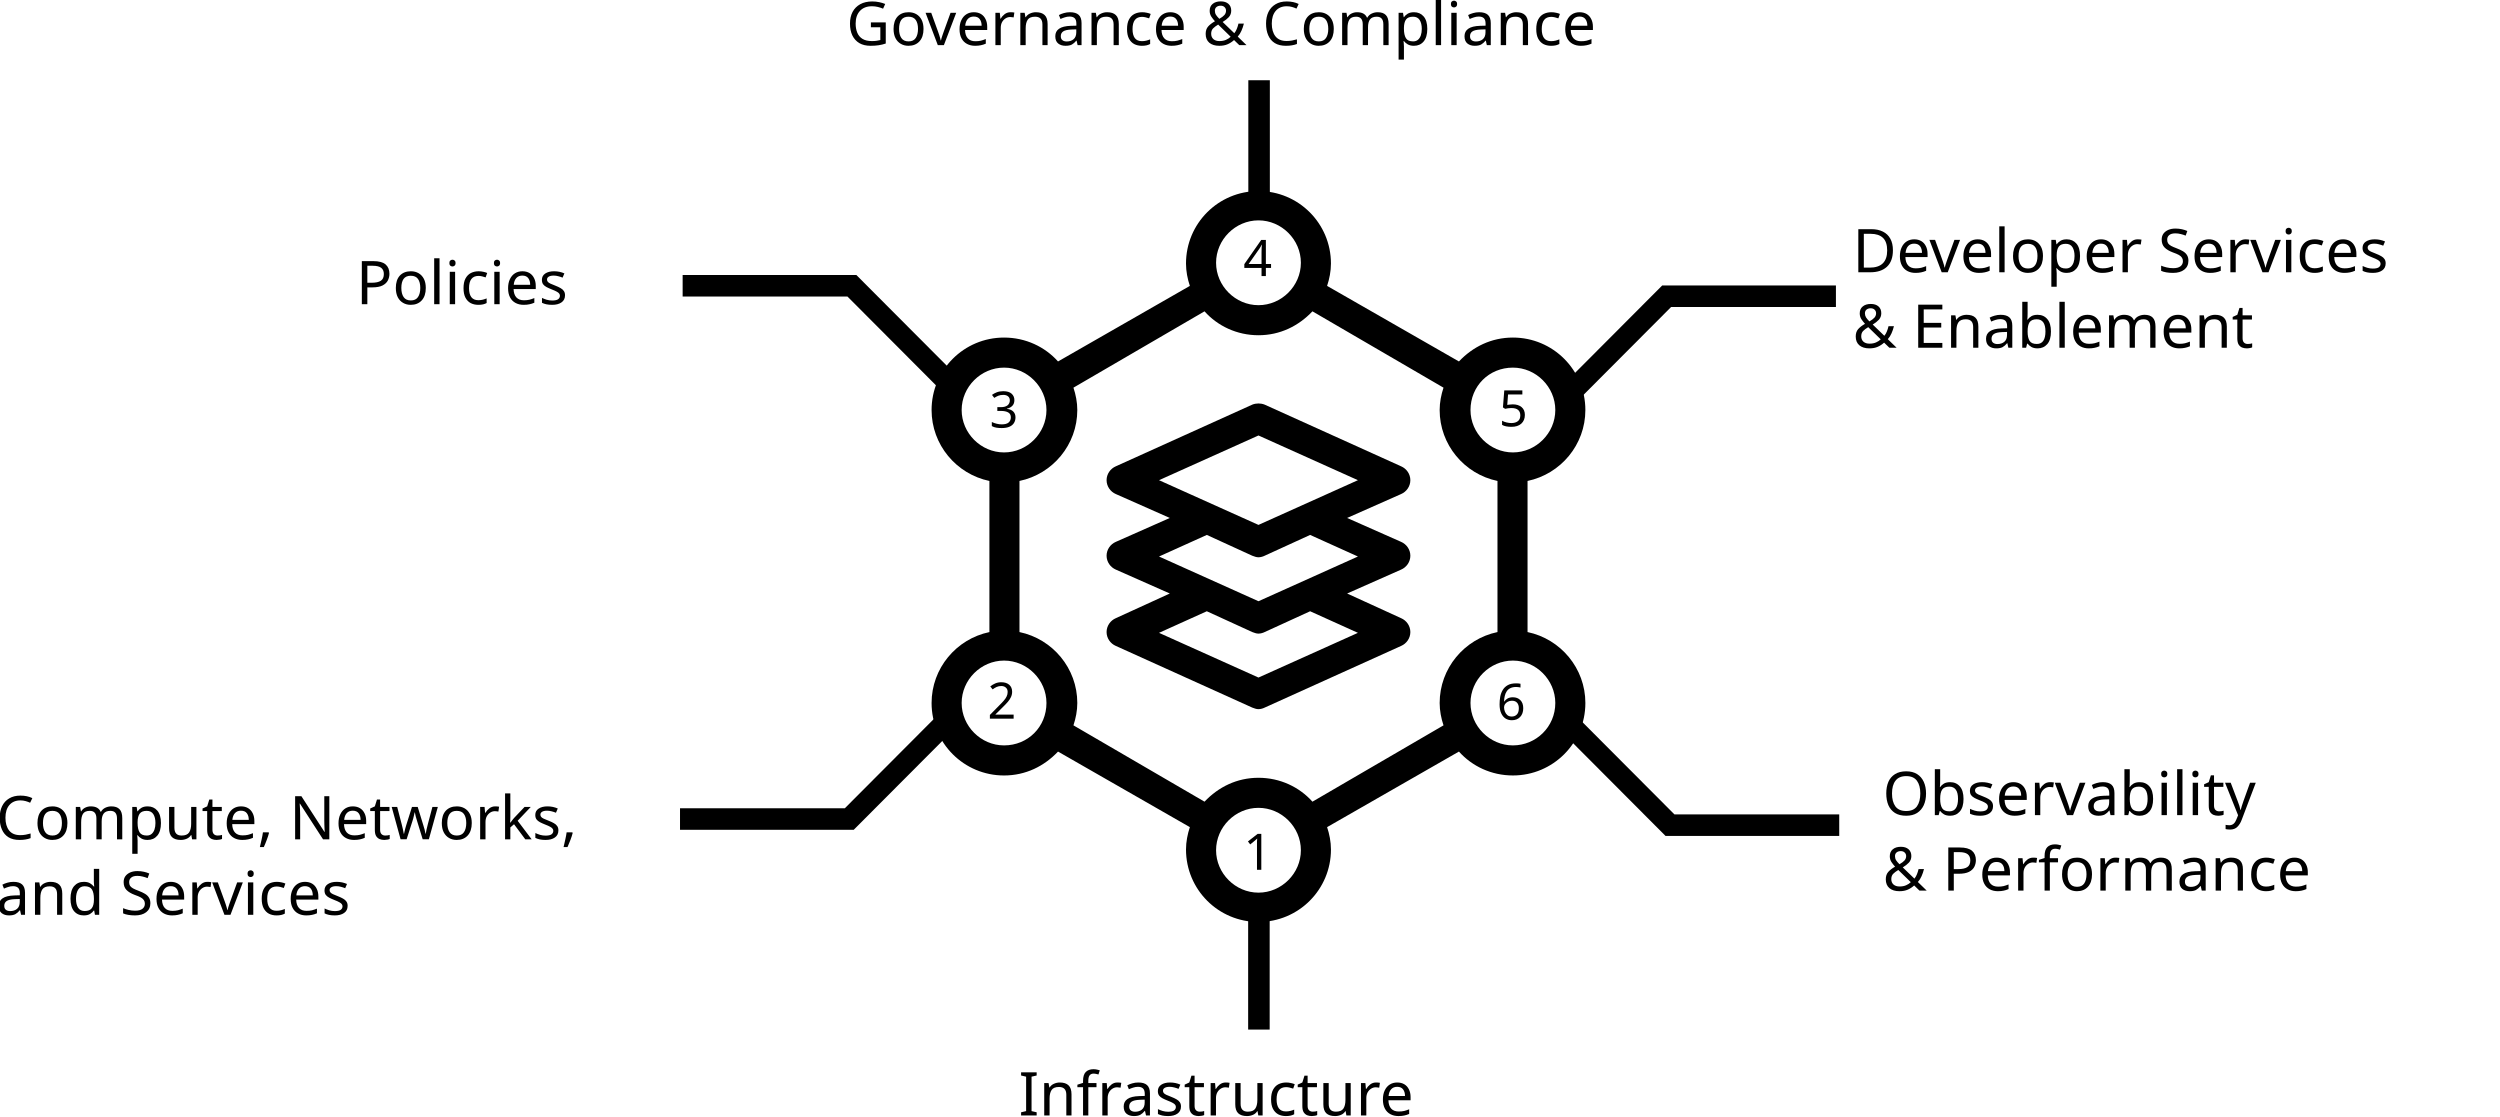
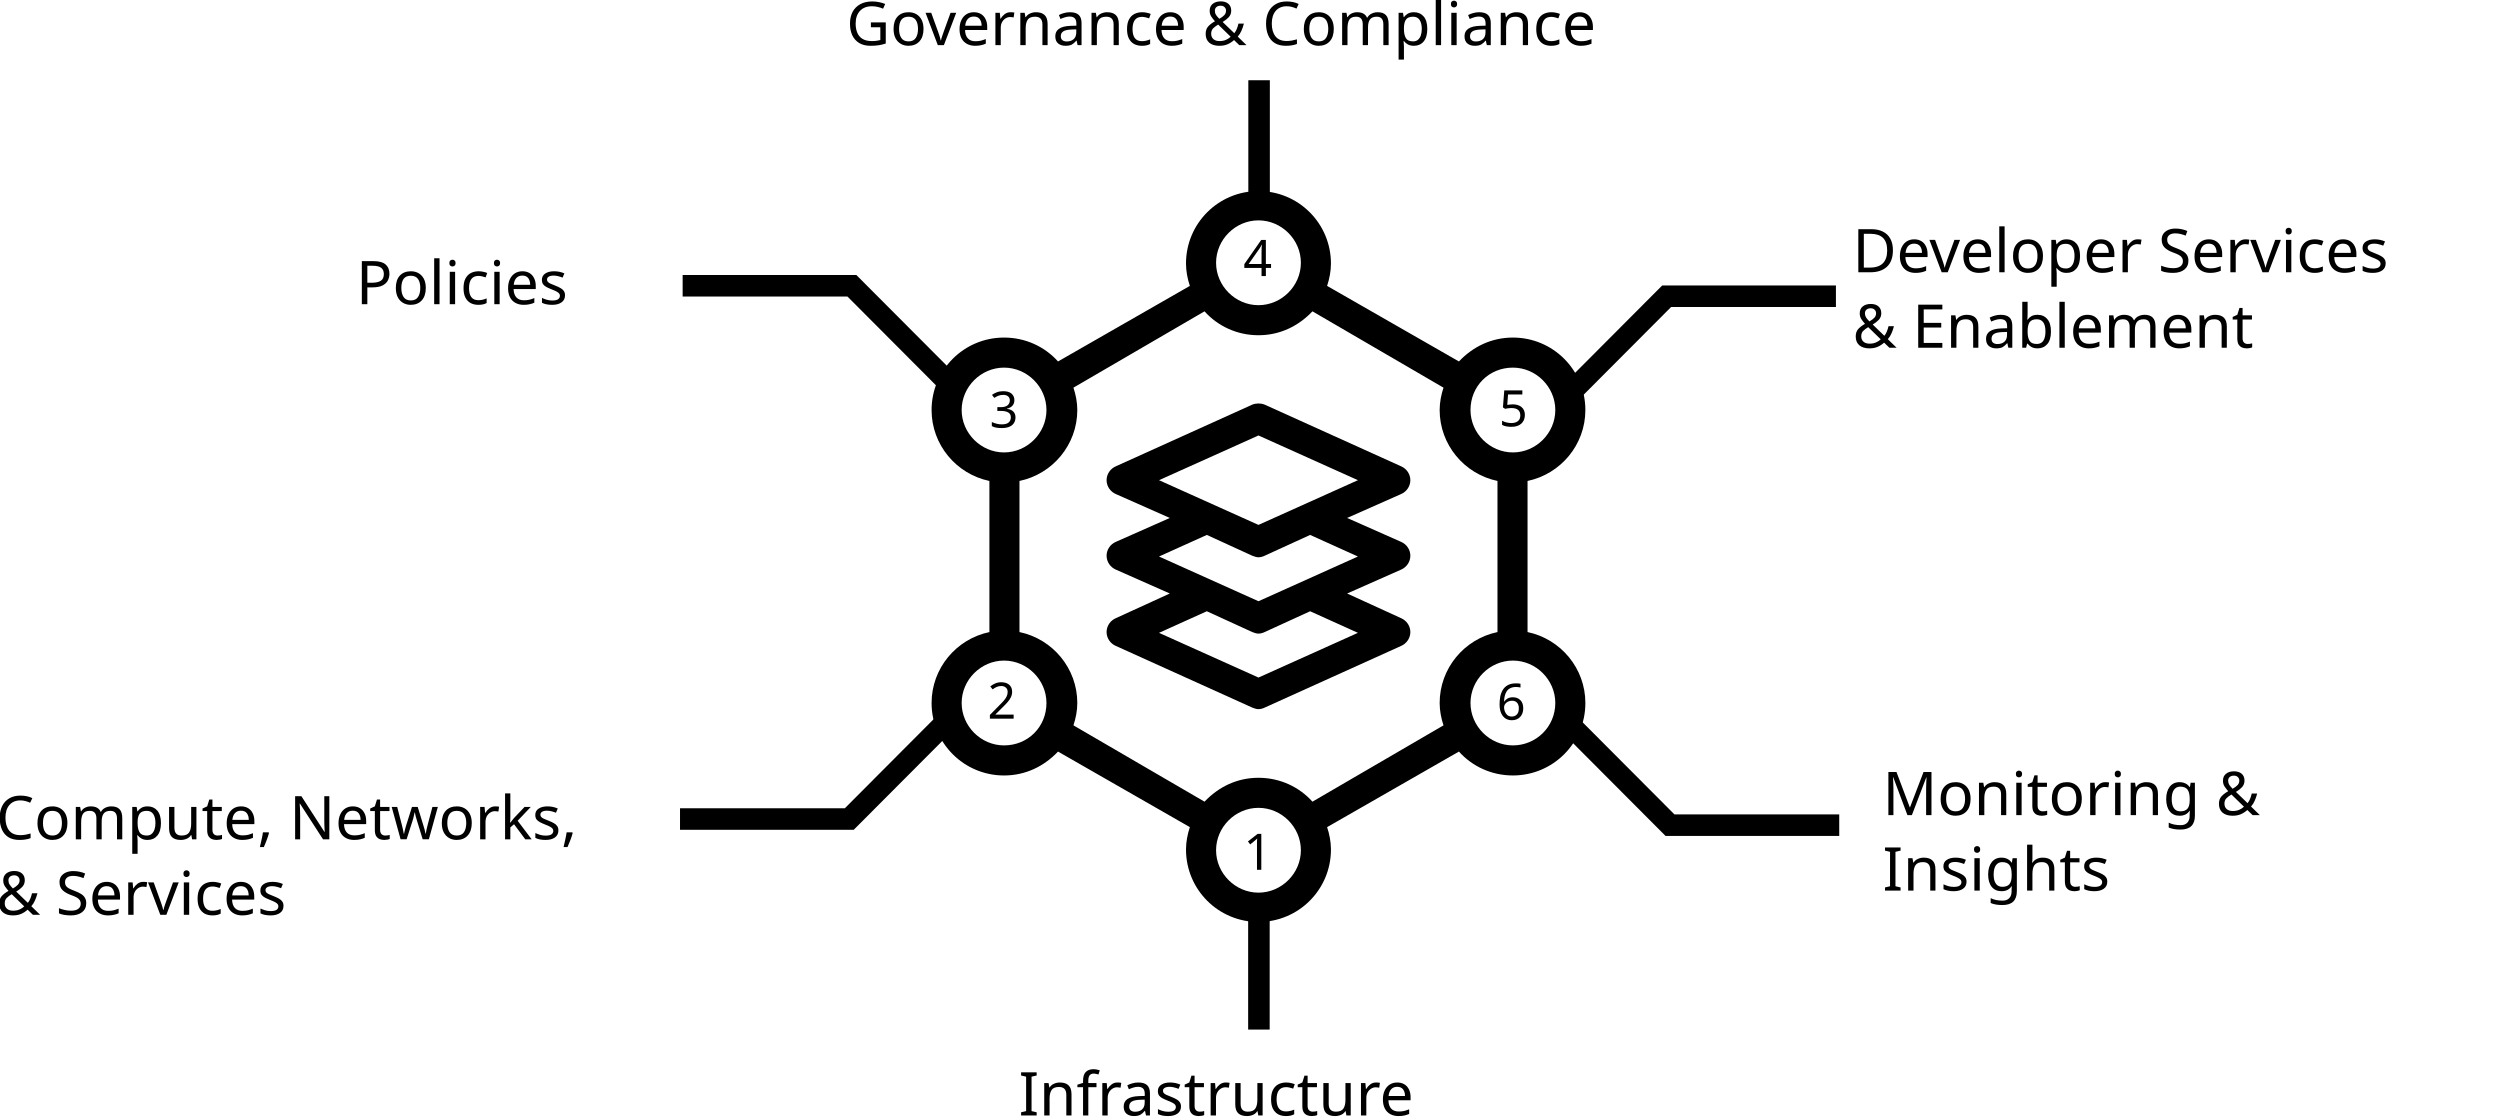
<svg xmlns="http://www.w3.org/2000/svg" width="496.872pt" height="221.835pt" version="1.1" viewBox="0 0 496.872 221.835" id="svg2">
  <defs id="defs2" />
  <path d="M 303.598,125.623 V 95.59 c 6.589,-1.379 11.492,-7.201 11.492,-14.097 0,-7.968 -6.436,-14.404 -14.404,-14.404 -4.29,0 -7.968,1.839 -10.726,4.75 l -26.202,-15.017 c 0.459,-1.379 0.766,-2.911 0.766,-4.444 0,-7.968 -6.436,-14.404 -14.404,-14.404 -7.968,0 -14.404,6.436 -14.404,14.404 0,1.533 0.306,3.064 0.766,4.444 l -26.201,15.018 c -2.605,-2.911 -6.436,-4.75 -10.726,-4.75 -7.968,0 -14.404,6.436 -14.404,14.404 0,6.895 4.903,12.718 11.492,14.097 v 30.033 c -6.589,1.379 -11.492,7.201 -11.492,14.097 0,7.968 6.436,14.404 14.404,14.404 4.29,0 7.968,-1.839 10.726,-4.75 l 26.202,15.017 c -0.459,1.379 -0.766,2.911 -0.766,4.444 0,7.968 6.436,14.404 14.404,14.404 7.968,0 14.404,-6.436 14.404,-14.404 0,-1.533 -0.306,-3.064 -0.766,-4.444 l 26.202,-15.019 c 2.605,2.911 6.436,4.75 10.726,4.75 7.968,0 14.404,-6.436 14.404,-14.404 0,-6.895 -4.904,-12.717 -11.493,-14.097 z m -2.911,-52.559 c 4.597,0 8.428,3.831 8.428,8.428 0,4.597 -3.831,8.428 -8.428,8.428 -4.597,0 -8.428,-3.831 -8.428,-8.428 0,-4.75 3.678,-8.428 8.428,-8.428 z m -50.566,-29.266 c 4.597,0 8.428,3.831 8.428,8.428 0,4.597 -3.831,8.428 -8.428,8.428 -4.597,0 -8.428,-3.831 -8.428,-8.428 0,-4.598 3.831,-8.428 8.428,-8.428 z m -58.994,37.694 c 0,-4.597 3.831,-8.428 8.428,-8.428 4.597,0 8.428,3.831 8.428,8.428 0,4.597 -3.831,8.428 -8.428,8.428 -4.597,0 -8.428,-3.831 -8.428,-8.428 z m 8.428,66.655 c -4.597,0 -8.428,-3.831 -8.428,-8.428 0,-4.597 3.831,-8.428 8.428,-8.428 4.597,0 8.428,3.831 8.428,8.428 0,4.75 -3.678,8.428 -8.428,8.428 z m 50.566,29.266 c -4.597,0 -8.428,-3.831 -8.428,-8.428 0,-4.597 3.831,-8.428 8.428,-8.428 4.597,0 8.428,3.831 8.428,8.428 0,4.598 -3.831,8.428 -8.428,8.428 z m 10.726,-18.081 c -2.605,-2.911 -6.436,-4.75 -10.726,-4.75 -4.29,0 -7.968,1.839 -10.726,4.75 L 213.346,144.162 c 0.459,-1.379 0.766,-2.911 0.766,-4.444 0,-6.895 -4.903,-12.718 -11.492,-14.097 V 95.589 c 6.589,-1.379 11.492,-7.201 11.492,-14.097 0,-1.533 -0.306,-3.064 -0.766,-4.444 l 26.049,-15.17 c 2.605,2.911 6.436,4.75 10.726,4.75 4.29,0 7.968,-1.839 10.726,-4.75 l 26.049,15.17 c -0.459,1.379 -0.766,2.912 -0.766,4.444 0,6.895 4.903,12.718 11.492,14.097 v 30.033 c -6.589,1.379 -11.492,7.201 -11.492,14.097 0,1.533 0.306,3.064 0.766,4.444 z m 39.84,-11.185 c -4.597,0 -8.428,-3.831 -8.428,-8.428 0,-4.597 3.831,-8.428 8.428,-8.428 4.597,0 8.428,3.831 8.428,8.428 0,4.75 -3.831,8.428 -8.428,8.428 z" id="path1" style="stroke-width:0.299" />
  <path d="m 280.305,95.435 c 0,-1.226 -0.766,-2.298 -1.839,-2.758 l -27.122,-12.259 c -0.766,-0.306 -1.686,-0.306 -2.451,0 l -27.122,12.259 c -1.073,0.459 -1.839,1.533 -1.839,2.758 0,1.226 0.766,2.298 1.839,2.758 l 10.726,4.75 -10.726,4.75 c -1.073,0.459 -1.839,1.533 -1.839,2.758 0,1.226 0.766,2.298 1.839,2.758 l 10.726,4.75 -10.726,4.903 c -1.073,0.459 -1.839,1.533 -1.839,2.758 0,1.226 0.766,2.298 1.839,2.758 l 27.122,12.259 c 0.459,0.153 0.766,0.306 1.226,0.306 0.459,0 0.919,-0.153 1.226,-0.306 l 27.122,-12.259 c 1.073,-0.459 1.839,-1.533 1.839,-2.758 0,-1.226 -0.766,-2.298 -1.839,-2.758 l -10.726,-4.903 10.726,-4.75 c 1.073,-0.459 1.839,-1.533 1.839,-2.758 0,-1.226 -0.766,-2.298 -1.839,-2.758 l -10.726,-4.75 10.726,-4.75 c 1.072,-0.459 1.838,-1.533 1.838,-2.758 z m -10.42,30.341 -19.766,8.887 -19.766,-8.887 9.5,-4.29 9.04,4.137 c 0.459,0.153 0.766,0.306 1.226,0.306 0.459,0 0.919,-0.153 1.226,-0.306 l 9.04,-4.137 z m 0,-15.17 -19.766,8.887 -19.766,-8.887 9.5,-4.29 9.04,4.137 c 0.459,0.153 0.766,0.306 1.226,0.306 0.459,0 0.919,-0.153 1.226,-0.306 l 9.04,-4.137 z m -19.766,-6.282 -19.766,-8.887 19.766,-8.887 19.766,8.887 z" id="path2" style="stroke-width:0.299" />
  <path style="fill:none;stroke:#000000;stroke-width:4.276;stroke-linecap:butt;stroke-linejoin:miter;stroke-opacity:1" d="m 188.513,143.002 -19.719,19.779 h -33.642" id="path4" />
  <path style="fill:none;stroke:#000000;stroke-width:4.276;stroke-linecap:butt;stroke-linejoin:miter;stroke-opacity:1" d="M 189.034,76.576 169.316,56.798 H 135.674" id="path4-6" />
  <path style="fill:none;stroke:#000000;stroke-width:4.276;stroke-linecap:butt;stroke-linejoin:miter;stroke-opacity:1" d="m 311.527,78.655 19.719,-19.779 h 33.642" id="path4-7" />
  <path style="fill:none;stroke:#000000;stroke-width:4.276;stroke-linecap:butt;stroke-linejoin:miter;stroke-opacity:1" d="m 312.184,144.218 19.719,19.779 h 33.642" id="path4-5" />
  <path style="fill:none;stroke:#000000;stroke-width:4.276;stroke-linecap:butt;stroke-linejoin:miter;stroke-opacity:1" d="m 250.207,181.096 v 23.531" id="path5" />
  <path style="fill:none;stroke:#000000;stroke-width:4.276;stroke-linecap:butt;stroke-linejoin:miter;stroke-opacity:1" d="m 250.242,15.947 v 23.531" id="path5-3" />
  <text xml:space="preserve" style="font-style:normal;font-variant:normal;font-weight:normal;font-stretch:normal;font-size:12px;line-height:1.25;font-family:'Lilex Nerd Font';-inkscape-font-specification:'Lilex Nerd Font, Normal';font-variant-ligatures:normal;font-variant-caps:normal;font-variant-numeric:normal;font-variant-east-asian:normal;fill:#000000;fill-opacity:1;stroke:none;stroke-width:0.75" x="202.457" y="221.691" id="text287">
    <tspan id="tspan287" style="font-style:normal;font-variant:normal;font-weight:normal;font-stretch:normal;font-size:12px;font-family:'Lilex Nerd Font';-inkscape-font-specification:'Lilex Nerd Font, Normal';font-variant-ligatures:normal;font-variant-caps:normal;font-variant-numeric:normal;font-variant-east-asian:normal;stroke-width:0.75" x="202.457" y="221.691">Infrastructure</tspan>
  </text>
  <text xml:space="preserve" style="font-style:normal;font-variant:normal;font-weight:normal;font-stretch:normal;font-size:12px;line-height:1.25;font-family:'Lilex Nerd Font';-inkscape-font-specification:'Lilex Nerd Font, Normal';font-variant-ligatures:normal;font-variant-caps:normal;font-variant-numeric:normal;font-variant-east-asian:normal;fill:#000000;fill-opacity:1;stroke:none;stroke-width:0.75" x="-0.792" y="166.811" id="text287-6">
    <tspan id="tspan287-0" style="font-style:normal;font-variant:normal;font-weight:normal;font-stretch:normal;font-size:12px;font-family:'Lilex Nerd Font';-inkscape-font-specification:'Lilex Nerd Font, Normal';font-variant-ligatures:normal;font-variant-caps:normal;font-variant-numeric:normal;font-variant-east-asian:normal;stroke-width:0.75" x="-0.792" y="166.811">Compute, Networks,</tspan>
-     <tspan style="font-style:normal;font-variant:normal;font-weight:normal;font-stretch:normal;font-size:12px;font-family:'Lilex Nerd Font';-inkscape-font-specification:'Lilex Nerd Font, Normal';font-variant-ligatures:normal;font-variant-caps:normal;font-variant-numeric:normal;font-variant-east-asian:normal;stroke-width:0.75" x="-0.792" y="181.811" id="tspan1">and Services</tspan>
+     <tspan style="font-style:normal;font-variant:normal;font-weight:normal;font-stretch:normal;font-size:12px;font-family:'Lilex Nerd Font';-inkscape-font-specification:'Lilex Nerd Font, Normal';font-variant-ligatures:normal;font-variant-caps:normal;font-variant-numeric:normal;font-variant-east-asian:normal;stroke-width:0.75" x="-0.792" y="181.811" id="tspan1">&amp; Services</tspan>
  </text>
  <text xml:space="preserve" style="font-style:normal;font-variant:normal;font-weight:normal;font-stretch:normal;font-size:12px;line-height:1.25;font-family:'Lilex Nerd Font';-inkscape-font-specification:'Lilex Nerd Font, Normal';font-variant-ligatures:normal;font-variant-caps:normal;font-variant-numeric:normal;font-variant-east-asian:normal;fill:#000000;fill-opacity:1;stroke:none;stroke-width:0.75" x="70.758" y="60.462" id="text287-2">
    <tspan id="tspan287-7" style="font-style:normal;font-variant:normal;font-weight:normal;font-stretch:normal;font-size:12px;font-family:'Lilex Nerd Font';-inkscape-font-specification:'Lilex Nerd Font, Normal';font-variant-ligatures:normal;font-variant-caps:normal;font-variant-numeric:normal;font-variant-east-asian:normal;stroke-width:0.75" x="70.758" y="60.462">Policies</tspan>
  </text>
  <text xml:space="preserve" style="font-style:normal;font-variant:normal;font-weight:normal;font-stretch:normal;font-size:12px;line-height:1.25;font-family:'Lilex Nerd Font';-inkscape-font-specification:'Lilex Nerd Font, Normal';font-variant-ligatures:normal;font-variant-caps:normal;font-variant-numeric:normal;font-variant-east-asian:normal;fill:#000000;fill-opacity:1;stroke:none;stroke-width:0.75" x="168.201" y="8.976" id="text287-3">
    <tspan id="tspan287-2" style="font-style:normal;font-variant:normal;font-weight:normal;font-stretch:normal;font-size:12px;font-family:'Lilex Nerd Font';-inkscape-font-specification:'Lilex Nerd Font, Normal';font-variant-ligatures:normal;font-variant-caps:normal;font-variant-numeric:normal;font-variant-east-asian:normal;stroke-width:0.75" x="168.201" y="8.976">Governance &amp; Compliance</tspan>
  </text>
  <text xml:space="preserve" style="font-style:normal;font-variant:normal;font-weight:normal;font-stretch:normal;font-size:12px;line-height:1.25;font-family:'Lilex Nerd Font';-inkscape-font-specification:'Lilex Nerd Font, Normal';font-variant-ligatures:normal;font-variant-caps:normal;font-variant-numeric:normal;font-variant-east-asian:normal;fill:#000000;fill-opacity:1;stroke:none;stroke-width:0.75" x="368.184" y="54.112" id="text287-9">
    <tspan id="tspan287-9" style="font-style:normal;font-variant:normal;font-weight:normal;font-stretch:normal;font-size:12px;font-family:'Lilex Nerd Font';-inkscape-font-specification:'Lilex Nerd Font, Normal';font-variant-ligatures:normal;font-variant-caps:normal;font-variant-numeric:normal;font-variant-east-asian:normal;stroke-width:0.75" x="368.184" y="54.112">Developer Services</tspan>
    <tspan style="font-style:normal;font-variant:normal;font-weight:normal;font-stretch:normal;font-size:12px;font-family:'Lilex Nerd Font';-inkscape-font-specification:'Lilex Nerd Font, Normal';font-variant-ligatures:normal;font-variant-caps:normal;font-variant-numeric:normal;font-variant-east-asian:normal;stroke-width:0.75" x="368.184" y="69.112" id="tspan288">&amp; Enablement</tspan>
  </text>
  <g id="g1-14" transform="translate(177.2756,-182.9209)">
    <text xml:space="preserve" style="font-style:normal;font-variant:normal;font-weight:normal;font-stretch:normal;font-size:12px;line-height:1.25;font-family:'Lilex Nerd Font';-inkscape-font-specification:'Lilex Nerd Font, Normal';font-variant-ligatures:normal;font-variant-caps:normal;font-variant-numeric:normal;font-variant-east-asian:normal;fill:#000000;fill-opacity:1;stroke:none;stroke-width:0.75" x="196.882" y="344.921" id="text287-91">
-       <tspan id="tspan287-07" style="font-style:normal;font-variant:normal;font-weight:normal;font-stretch:normal;font-size:12px;font-family:'Lilex Nerd Font';-inkscape-font-specification:'Lilex Nerd Font, Normal';font-variant-ligatures:normal;font-variant-caps:normal;font-variant-numeric:normal;font-variant-east-asian:normal;stroke-width:0.75" x="196.882" y="344.921">Observability</tspan>
-       <tspan style="font-style:normal;font-variant:normal;font-weight:normal;font-stretch:normal;font-size:12px;font-family:'Lilex Nerd Font';-inkscape-font-specification:'Lilex Nerd Font, Normal';font-variant-ligatures:normal;font-variant-caps:normal;font-variant-numeric:normal;font-variant-east-asian:normal;stroke-width:0.75" x="196.882" y="359.921" id="tspan289">&amp; Performance</tspan>
+       <tspan style="font-style:normal;font-variant:normal;font-weight:normal;font-stretch:normal;font-size:12px;font-family:'Lilex Nerd Font';-inkscape-font-specification:'Lilex Nerd Font, Normal';font-variant-ligatures:normal;font-variant-caps:normal;font-variant-numeric:normal;font-variant-east-asian:normal;stroke-width:0.75" x="196.882" y="344.921" id="tspan289">Monitoring &amp; </tspan>
+       <tspan style="font-style:normal;font-variant:normal;font-weight:normal;font-stretch:normal;font-size:12px;font-family:'Lilex Nerd Font';-inkscape-font-specification:'Lilex Nerd Font, Normal';font-variant-ligatures:normal;font-variant-caps:normal;font-variant-numeric:normal;font-variant-east-asian:normal;stroke-width:0.75" x="196.882" y="359.921" id="tspan2">Insights</tspan>
    </text>
  </g>
  <text xml:space="preserve" style="font-style:normal;font-variant:normal;font-weight:normal;font-stretch:normal;font-size:10px;line-height:1.25;font-family:'Lilex Nerd Font';-inkscape-font-specification:'Lilex Nerd Font, Normal';font-variant-ligatures:normal;font-variant-caps:normal;font-variant-numeric:normal;font-variant-east-asian:normal;fill:#000000;fill-opacity:1;stroke:none;stroke-width:0.75" x="247.135" y="172.874" id="text860">
    <tspan id="tspan860" style="font-style:normal;font-variant:normal;font-weight:normal;font-stretch:normal;font-size:10px;font-family:'Lilex Nerd Font';-inkscape-font-specification:'Lilex Nerd Font, Normal';font-variant-ligatures:normal;font-variant-caps:normal;font-variant-numeric:normal;font-variant-east-asian:normal;stroke-width:0.75" x="247.135" y="172.874">1</tspan>
  </text>
  <text xml:space="preserve" style="font-style:normal;font-variant:normal;font-weight:normal;font-stretch:normal;font-size:10px;line-height:1.25;font-family:'Lilex Nerd Font';-inkscape-font-specification:'Lilex Nerd Font, Normal';font-variant-ligatures:normal;font-variant-caps:normal;font-variant-numeric:normal;font-variant-east-asian:normal;fill:#000000;fill-opacity:1;stroke:none;stroke-width:0.75" x="196.252" y="142.826" id="text860-0">
    <tspan id="tspan860-4" style="font-style:normal;font-variant:normal;font-weight:normal;font-stretch:normal;font-size:10px;font-family:'Lilex Nerd Font';-inkscape-font-specification:'Lilex Nerd Font, Normal';font-variant-ligatures:normal;font-variant-caps:normal;font-variant-numeric:normal;font-variant-east-asian:normal;stroke-width:0.75" x="196.252" y="142.826">2</tspan>
  </text>
  <g id="g1" transform="translate(-50.36463,-88.09851)">
    <text xml:space="preserve" style="font-style:normal;font-variant:normal;font-weight:normal;font-stretch:normal;font-size:10px;line-height:1.25;font-family:'Lilex Nerd Font';-inkscape-font-specification:'Lilex Nerd Font, Normal';font-variant-ligatures:normal;font-variant-caps:normal;font-variant-numeric:normal;font-variant-east-asian:normal;fill:#000000;fill-opacity:1;stroke:none;stroke-width:0.75" x="247.037" y="173.082" id="text860-2">
      <tspan id="tspan860-9" style="font-style:normal;font-variant:normal;font-weight:normal;font-stretch:normal;font-size:10px;font-family:'Lilex Nerd Font';-inkscape-font-specification:'Lilex Nerd Font, Normal';font-variant-ligatures:normal;font-variant-caps:normal;font-variant-numeric:normal;font-variant-east-asian:normal;stroke-width:0.75" x="247.037" y="173.082">3</tspan>
    </text>
  </g>
  <text xml:space="preserve" style="font-style:normal;font-variant:normal;font-weight:normal;font-stretch:normal;font-size:10px;line-height:1.25;font-family:'Lilex Nerd Font';-inkscape-font-specification:'Lilex Nerd Font, Normal';font-variant-ligatures:normal;font-variant-caps:normal;font-variant-numeric:normal;font-variant-east-asian:normal;fill:#000000;fill-opacity:1;stroke:none;stroke-width:0.75" x="247.105" y="54.87" id="text860-1">
    <tspan id="tspan860-0" style="font-style:normal;font-variant:normal;font-weight:normal;font-stretch:normal;font-size:10px;font-family:'Lilex Nerd Font';-inkscape-font-specification:'Lilex Nerd Font, Normal';font-variant-ligatures:normal;font-variant-caps:normal;font-variant-numeric:normal;font-variant-east-asian:normal;stroke-width:0.75" x="247.105" y="54.87">4</tspan>
  </text>
  <text xml:space="preserve" style="font-style:normal;font-variant:normal;font-weight:normal;font-stretch:normal;font-size:10px;line-height:1.25;font-family:'Lilex Nerd Font';-inkscape-font-specification:'Lilex Nerd Font, Normal';font-variant-ligatures:normal;font-variant-caps:normal;font-variant-numeric:normal;font-variant-east-asian:normal;fill:#000000;fill-opacity:1;stroke:none;stroke-width:0.75" x="297.909" y="84.737" id="text860-22">
    <tspan id="tspan860-2" style="font-style:normal;font-variant:normal;font-weight:normal;font-stretch:normal;font-size:10px;font-family:'Lilex Nerd Font';-inkscape-font-specification:'Lilex Nerd Font, Normal';font-variant-ligatures:normal;font-variant-caps:normal;font-variant-numeric:normal;font-variant-east-asian:normal;stroke-width:0.75" x="297.909" y="84.737">5</tspan>
  </text>
  <text xml:space="preserve" style="font-style:normal;font-variant:normal;font-weight:normal;font-stretch:normal;font-size:10px;line-height:1.25;font-family:'Lilex Nerd Font';-inkscape-font-specification:'Lilex Nerd Font, Normal';font-variant-ligatures:normal;font-variant-caps:normal;font-variant-numeric:normal;font-variant-east-asian:normal;fill:#000000;fill-opacity:1;stroke:none;stroke-width:0.75" x="297.491" y="143.049" id="text860-5">
    <tspan id="tspan860-5" style="font-style:normal;font-variant:normal;font-weight:normal;font-stretch:normal;font-size:10px;font-family:'Lilex Nerd Font';-inkscape-font-specification:'Lilex Nerd Font, Normal';font-variant-ligatures:normal;font-variant-caps:normal;font-variant-numeric:normal;font-variant-east-asian:normal;stroke-width:0.75" x="297.491" y="143.049">6</tspan>
  </text>
</svg>
